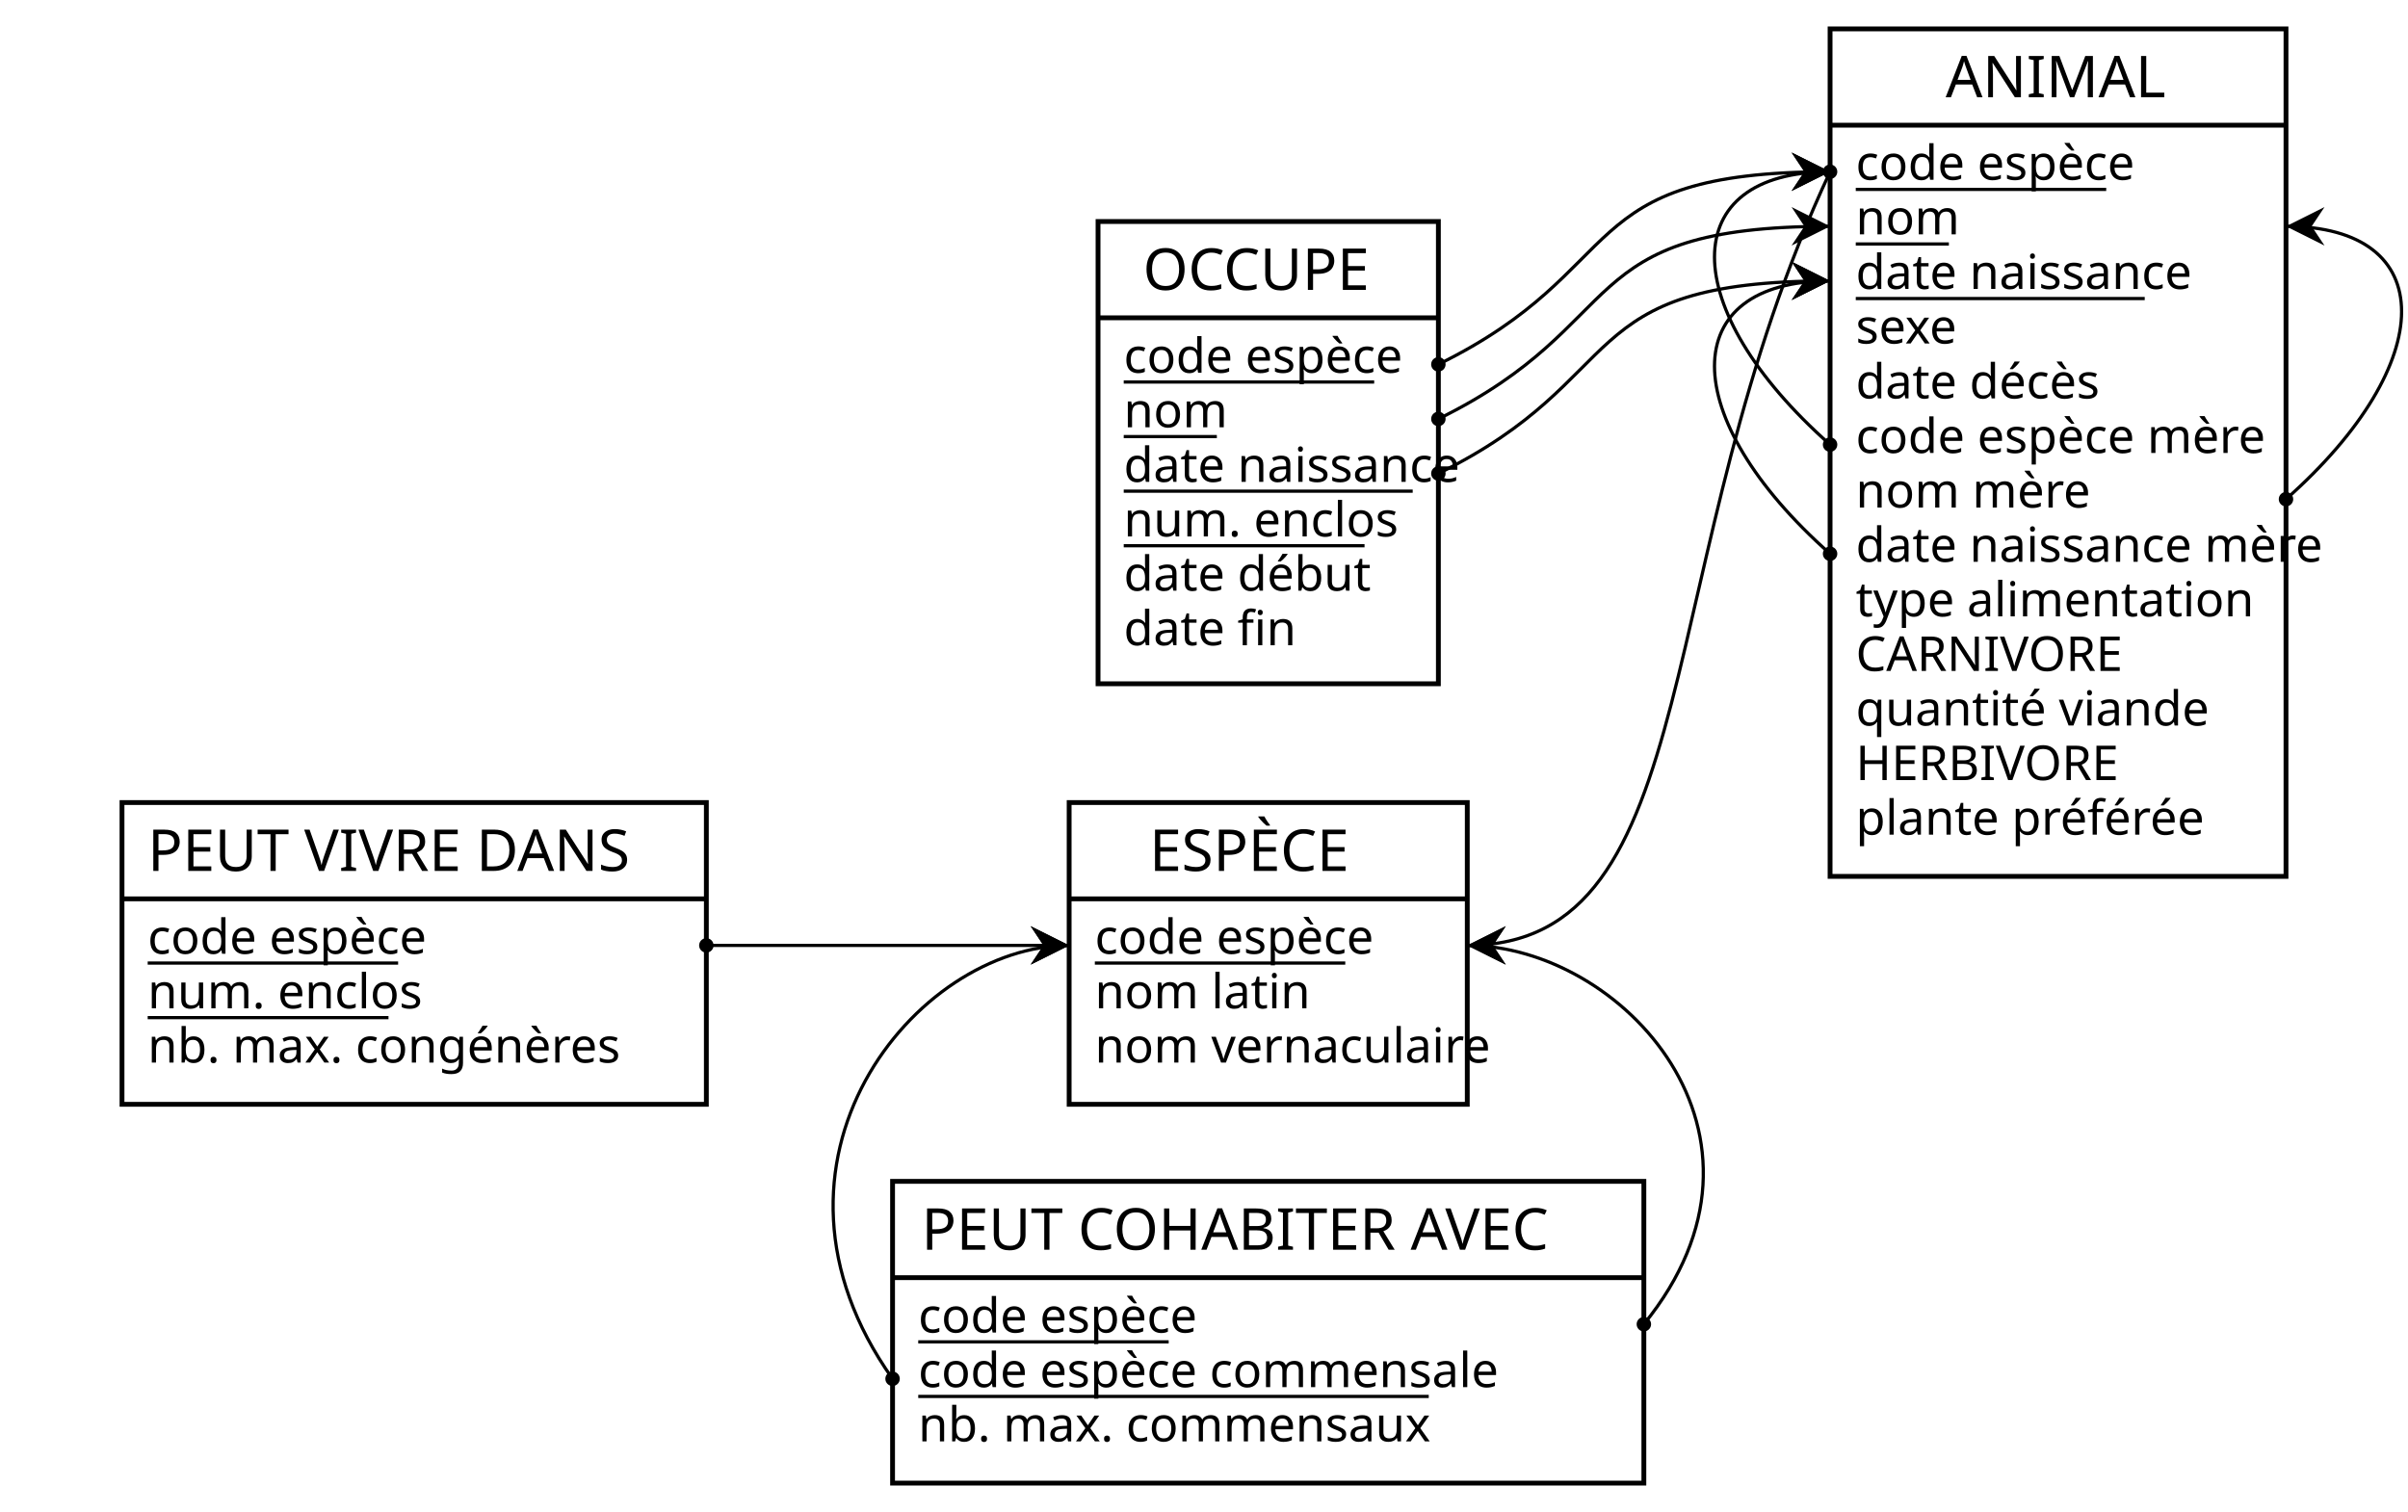
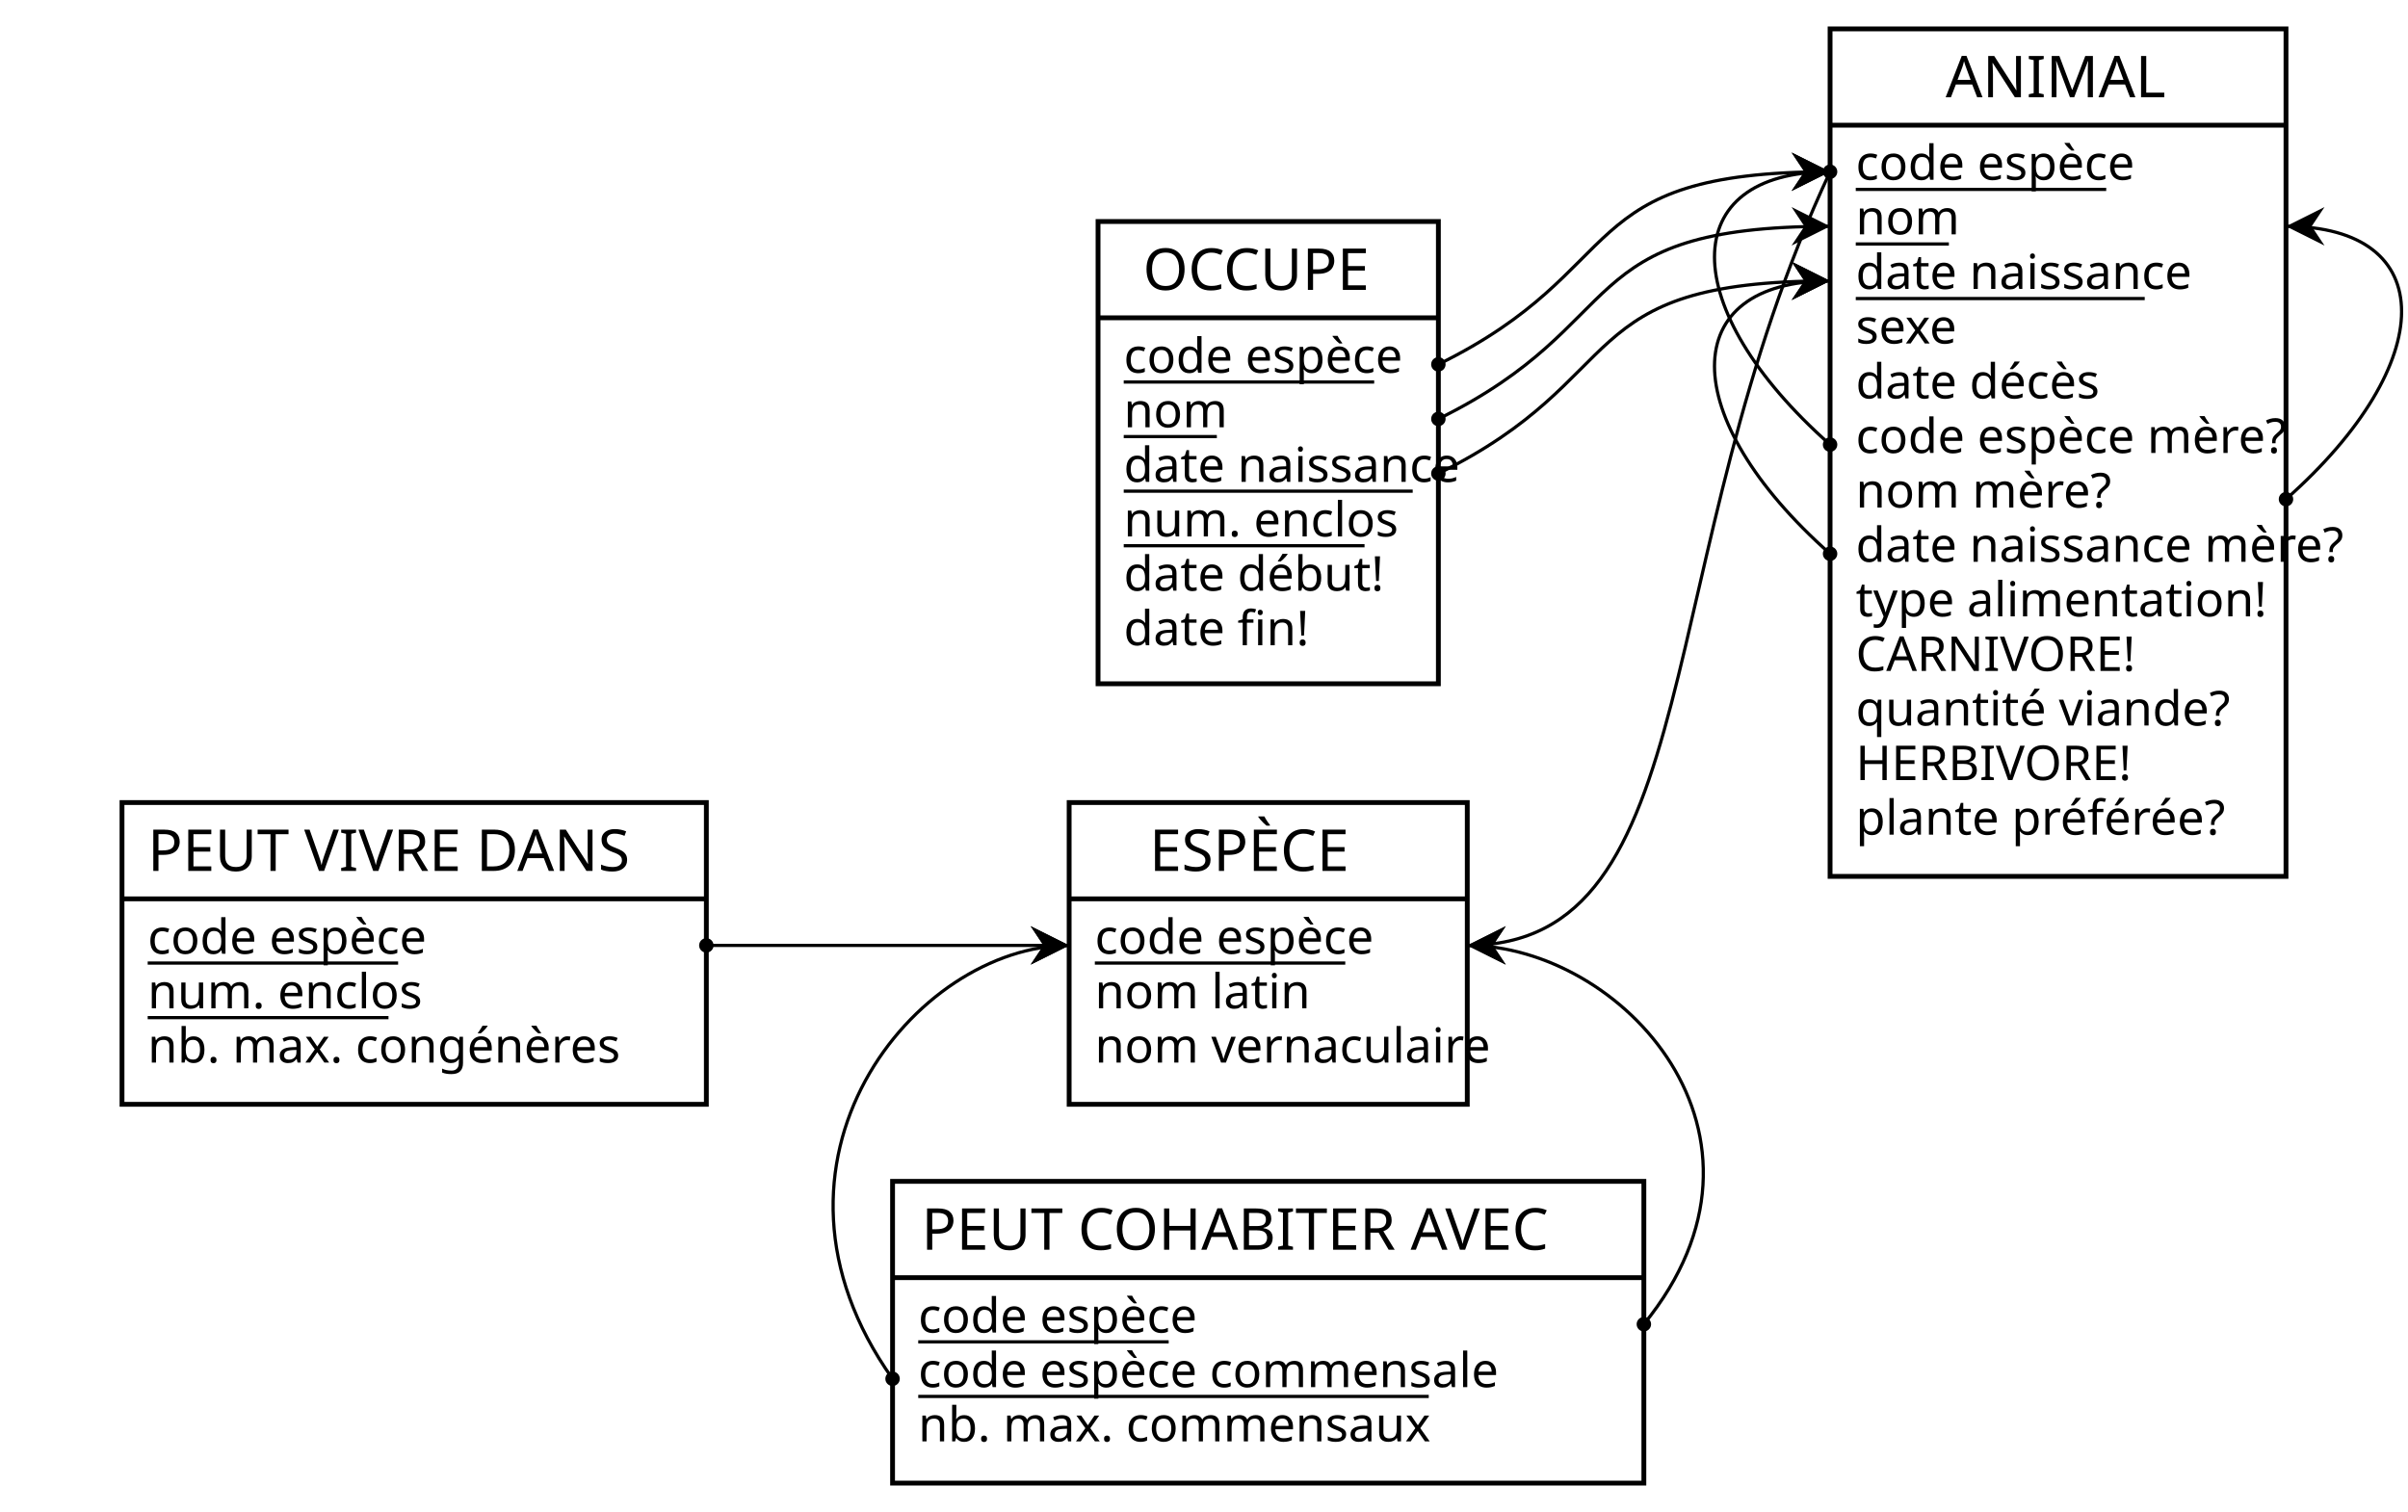
<svg xmlns="http://www.w3.org/2000/svg" width="750" height="471" viewBox="0 0 750 471">
  <rect id="frame" x="0" y="0" width="750" height="471" fill="#FFFFFF" stroke="none" stroke-width="0" />
  <g>
    <g>
      <rect x="342" y="69" width="106" height="30" fill="#FFFFFF" stroke="none" stroke-width="0" opacity="1" />
      <rect x="342" y="99" width="106" height="114" fill="#FFFFFF" stroke="none" stroke-width="0" opacity="1" />
      <rect x="342" y="69" width="106" height="144" fill="none" stroke="#000000" stroke-width="1.5" opacity="1" />
      <line x1="342" y1="99" x2="448" y2="99" stroke="#000000" stroke-width="1.5" />
    </g>
    <text x="356" y="90.3" fill="#000000" font-family="Copperplate" font-size="18">OCCUPE</text>
    <text x="350" y="116.1" fill="#000000" font-family="Gill Sans" font-size="15">code espèce</text>
    <line x1="350" y1="119" x2="428" y2="119" stroke="#000000" stroke-width="1" />
    <text x="350" y="133.1" fill="#000000" font-family="Gill Sans" font-size="15">nom</text>
    <line x1="350" y1="136" x2="379" y2="136" stroke="#000000" stroke-width="1" />
    <text x="350" y="150.1" fill="#000000" font-family="Gill Sans" font-size="15">date naissance</text>
    <line x1="350" y1="153" x2="440" y2="153" stroke="#000000" stroke-width="1" />
    <text x="350" y="167.1" fill="#000000" font-family="Gill Sans" font-size="15">num. enclos</text>
    <line x1="350" y1="170" x2="425" y2="170" stroke="#000000" stroke-width="1" />
-     <text x="350" y="184" fill="#000000" font-family="Gill Sans" font-size="15">date début</text>
-     <text x="350" y="201" fill="#000000" font-family="Gill Sans" font-size="15">date fin</text>
+     <text x="350" y="184" fill="#000000" font-family="Gill Sans" font-size="15">date début!</text>
+     <text x="350" y="201" fill="#000000" font-family="Gill Sans" font-size="15">date fin!</text>
  </g>
  <g>
    <g>
      <rect x="570" y="9" width="142" height="30" fill="#FFFFFF" stroke="none" stroke-width="0" opacity="1" />
      <rect x="570" y="39" width="142" height="234" fill="#FFFFFF" stroke="none" stroke-width="0" opacity="1" />
      <rect x="570" y="9" width="142" height="264" fill="none" stroke="#000000" stroke-width="1.5" opacity="1" />
      <line x1="570" y1="39" x2="712" y2="39" stroke="#000000" stroke-width="1.5" />
    </g>
    <text x="606" y="30.3" fill="#000000" font-family="Copperplate" font-size="18">ANIMAL</text>
    <text x="578" y="56" fill="#000000" font-family="Gill Sans" font-size="15">code espèce</text>
    <line x1="578" y1="59" x2="656" y2="59" stroke="#000000" stroke-width="1" />
    <text x="578" y="73" fill="#000000" font-family="Gill Sans" font-size="15">nom</text>
    <line x1="578" y1="76" x2="607" y2="76" stroke="#000000" stroke-width="1" />
    <text x="578" y="90" fill="#000000" font-family="Gill Sans" font-size="15">date naissance</text>
    <line x1="578" y1="93" x2="668" y2="93" stroke="#000000" stroke-width="1" />
    <text x="578" y="107" fill="#000000" font-family="Gill Sans" font-size="15">sexe</text>
    <text x="578" y="124.1" fill="#000000" font-family="Gill Sans" font-size="15">date décès</text>
-     <text x="578" y="141.1" fill="#000000" font-family="Gill Sans" font-size="15">code espèce mère</text>
-     <text x="578" y="158.1" fill="#000000" font-family="Gill Sans" font-size="15">nom mère</text>
-     <text x="578" y="175" fill="#000000" font-family="Gill Sans" font-size="15">date naissance mère</text>
-     <text x="578" y="192" fill="#000000" font-family="Gill Sans" font-size="15">type alimentation</text>
-     <text x="578" y="209" fill="#000000" font-family="Gill Sans" font-size="15">CARNIVORE</text>
-     <text x="578" y="226" fill="#000000" font-family="Gill Sans" font-size="15">quantité viande</text>
-     <text x="578" y="243" fill="#000000" font-family="Gill Sans" font-size="15">HERBIVORE</text>
-     <text x="578" y="260" fill="#000000" font-family="Gill Sans" font-size="15">plante préférée</text>
+     <text x="578" y="141.1" fill="#000000" font-family="Gill Sans" font-size="15">code espèce mère?</text>
+     <text x="578" y="158.1" fill="#000000" font-family="Gill Sans" font-size="15">nom mère?</text>
+     <text x="578" y="175" fill="#000000" font-family="Gill Sans" font-size="15">date naissance mère?</text>
+     <text x="578" y="192" fill="#000000" font-family="Gill Sans" font-size="15">type alimentation!</text>
+     <text x="578" y="209" fill="#000000" font-family="Gill Sans" font-size="15">CARNIVORE!</text>
+     <text x="578" y="226" fill="#000000" font-family="Gill Sans" font-size="15">quantité viande?</text>
+     <text x="578" y="243" fill="#000000" font-family="Gill Sans" font-size="15">HERBIVORE!</text>
+     <text x="578" y="260" fill="#000000" font-family="Gill Sans" font-size="15">plante préférée?</text>
  </g>
  <g>
    <g>
      <rect x="38" y="250" width="182" height="30" fill="#FFFFFF" stroke="none" stroke-width="0" opacity="1" />
      <rect x="38" y="280" width="182" height="64" fill="#FFFFFF" stroke="none" stroke-width="0" opacity="1" />
      <rect x="38" y="250" width="182" height="94" fill="none" stroke="#000000" stroke-width="1.5" opacity="1" />
      <line x1="38" y1="280" x2="220" y2="280" stroke="#000000" stroke-width="1.5" />
    </g>
    <text x="46" y="271.3" fill="#000000" font-family="Copperplate" font-size="18">PEUT VIVRE DANS</text>
    <text x="46" y="297.1" fill="#000000" font-family="Gill Sans" font-size="15">code espèce</text>
    <line x1="46" y1="300" x2="124" y2="300" stroke="#000000" stroke-width="1" />
    <text x="46" y="314.1" fill="#000000" font-family="Gill Sans" font-size="15">num. enclos</text>
    <line x1="46" y1="317" x2="121" y2="317" stroke="#000000" stroke-width="1" />
    <text x="46" y="331" fill="#000000" font-family="Gill Sans" font-size="15">nb. max. congénères</text>
  </g>
  <g>
    <g>
      <rect x="333" y="250" width="124" height="30" fill="#FFFFFF" stroke="none" stroke-width="0" opacity="1" />
      <rect x="333" y="280" width="124" height="64" fill="#FFFFFF" stroke="none" stroke-width="0" opacity="1" />
      <rect x="333" y="250" width="124" height="94" fill="none" stroke="#000000" stroke-width="1.5" opacity="1" />
      <line x1="333" y1="280" x2="457" y2="280" stroke="#000000" stroke-width="1.5" />
    </g>
    <text x="358" y="271.3" fill="#000000" font-family="Copperplate" font-size="18">ESPÈCE</text>
    <text x="341" y="297.1" fill="#000000" font-family="Gill Sans" font-size="15">code espèce</text>
    <line x1="341" y1="300" x2="419" y2="300" stroke="#000000" stroke-width="1" />
    <text x="341" y="314.1" fill="#000000" font-family="Gill Sans" font-size="15">nom latin</text>
    <text x="341" y="331" fill="#000000" font-family="Gill Sans" font-size="15">nom vernaculaire</text>
  </g>
  <g>
    <g>
      <rect x="278" y="368" width="234" height="30" fill="#FFFFFF" stroke="none" stroke-width="0" opacity="1" />
      <rect x="278" y="398" width="234" height="64" fill="#FFFFFF" stroke="none" stroke-width="0" opacity="1" />
      <rect x="278" y="368" width="234" height="94" fill="none" stroke="#000000" stroke-width="1.5" opacity="1" />
      <line x1="278" y1="398" x2="512" y2="398" stroke="#000000" stroke-width="1.5" />
    </g>
    <text x="287" y="389.3" fill="#000000" font-family="Copperplate" font-size="18">PEUT COHABITER AVEC</text>
    <text x="286" y="415.1" fill="#000000" font-family="Gill Sans" font-size="15">code espèce</text>
    <line x1="286" y1="418" x2="364" y2="418" stroke="#000000" stroke-width="1" />
    <text x="286" y="432.1" fill="#000000" font-family="Gill Sans" font-size="15">code espèce commensale</text>
    <line x1="286" y1="435" x2="445" y2="435" stroke="#000000" stroke-width="1" />
    <text x="286" y="449" fill="#000000" font-family="Gill Sans" font-size="15">nb. max. commensaux</text>
  </g>
  <path d="M448 113.5 C509 83.5 488.67 53.5 570 53.5" fill="none" stroke="#000000" stroke-width="1" />
  <polygon points="570 53.5 558 59.5 562 53.5 558 47.5" fill="#000000" stroke-width="0" />
  <circle cx="448" cy="113.5" r="1.5" stroke="#000000" stroke-width="1.5" fill="#000000" />
  <path d="M448 130.5 C509 100.5 488.67 70.5 570 70.5" fill="none" stroke="#000000" stroke-width="1" />
  <polygon points="570 70.5 558 76.5 562 70.5 558 64.5" fill="#000000" stroke-width="0" />
  <circle cx="448" cy="130.5" r="1.5" stroke="#000000" stroke-width="1.5" fill="#000000" />
  <path d="M448 147.5 C509 117.5 488.67 87.5 570 87.5" fill="none" stroke="#000000" stroke-width="1" />
  <polygon points="570 87.5 558 93.5 562 87.5 558 81.5" fill="#000000" stroke-width="0" />
  <circle cx="448" cy="147.5" r="1.5" stroke="#000000" stroke-width="1.5" fill="#000000" />
  <path d="M570 53.5 C513.5 174 532.33 294.5 457 294.5" fill="none" stroke="#000000" stroke-width="1" />
  <polygon points="457 294.5 469 288.5 465 294.5 469 300.5" fill="#000000" stroke-width="0" />
  <circle cx="570" cy="53.5" r="1.5" stroke="#000000" stroke-width="1.5" fill="#000000" />
  <path d="M570 138.5 C522 96 522 53.5 570 53.5" fill="none" stroke="#000000" stroke-width="1" />
  <polygon points="570 53.5 558 59.5 562 53.5 558 47.5" fill="#000000" stroke-width="0" />
  <circle cx="570" cy="138.5" r="1.5" stroke="#000000" stroke-width="1.5" fill="#000000" />
  <path d="M712 155.5 C760 113 760 70.5 712 70.5" fill="none" stroke="#000000" stroke-width="1" />
  <polygon points="712 70.5 724 64.5 720 70.5 724 76.5" fill="#000000" stroke-width="0" />
  <circle cx="712" cy="155.5" r="1.5" stroke="#000000" stroke-width="1.5" fill="#000000" />
  <path d="M570 172.5 C522 130 522 87.5 570 87.5" fill="none" stroke="#000000" stroke-width="1" />
  <polygon points="570 87.5 558 93.5 562 87.5 558 81.5" fill="#000000" stroke-width="0" />
  <circle cx="570" cy="172.5" r="1.5" stroke="#000000" stroke-width="1.5" fill="#000000" />
  <path d="M220 294.5 C276.5 294.5 257.67 294.5 333 294.5" fill="none" stroke="#000000" stroke-width="1" />
  <polygon points="333 294.5 321 300.5 325 294.5 321 288.5" fill="#000000" stroke-width="0" />
  <circle cx="220" cy="294.5" r="1.5" stroke="#000000" stroke-width="1.5" fill="#000000" />
  <path d="M512 412.5 C560 353.5 505 294.5 457 294.5" fill="none" stroke="#000000" stroke-width="1" />
  <polygon points="457 294.5 469 288.5 465 294.5 469 300.5" fill="#000000" stroke-width="0" />
  <circle cx="512" cy="412.5" r="1.5" stroke="#000000" stroke-width="1.5" fill="#000000" />
  <path d="M278 429.5 C230 362 285 294.5 333 294.5" fill="none" stroke="#000000" stroke-width="1" />
  <polygon points="333 294.5 321 300.5 325 294.5 321 288.5" fill="#000000" stroke-width="0" />
  <circle cx="278" cy="429.5" r="1.5" stroke="#000000" stroke-width="1.5" fill="#000000" />
</svg>
